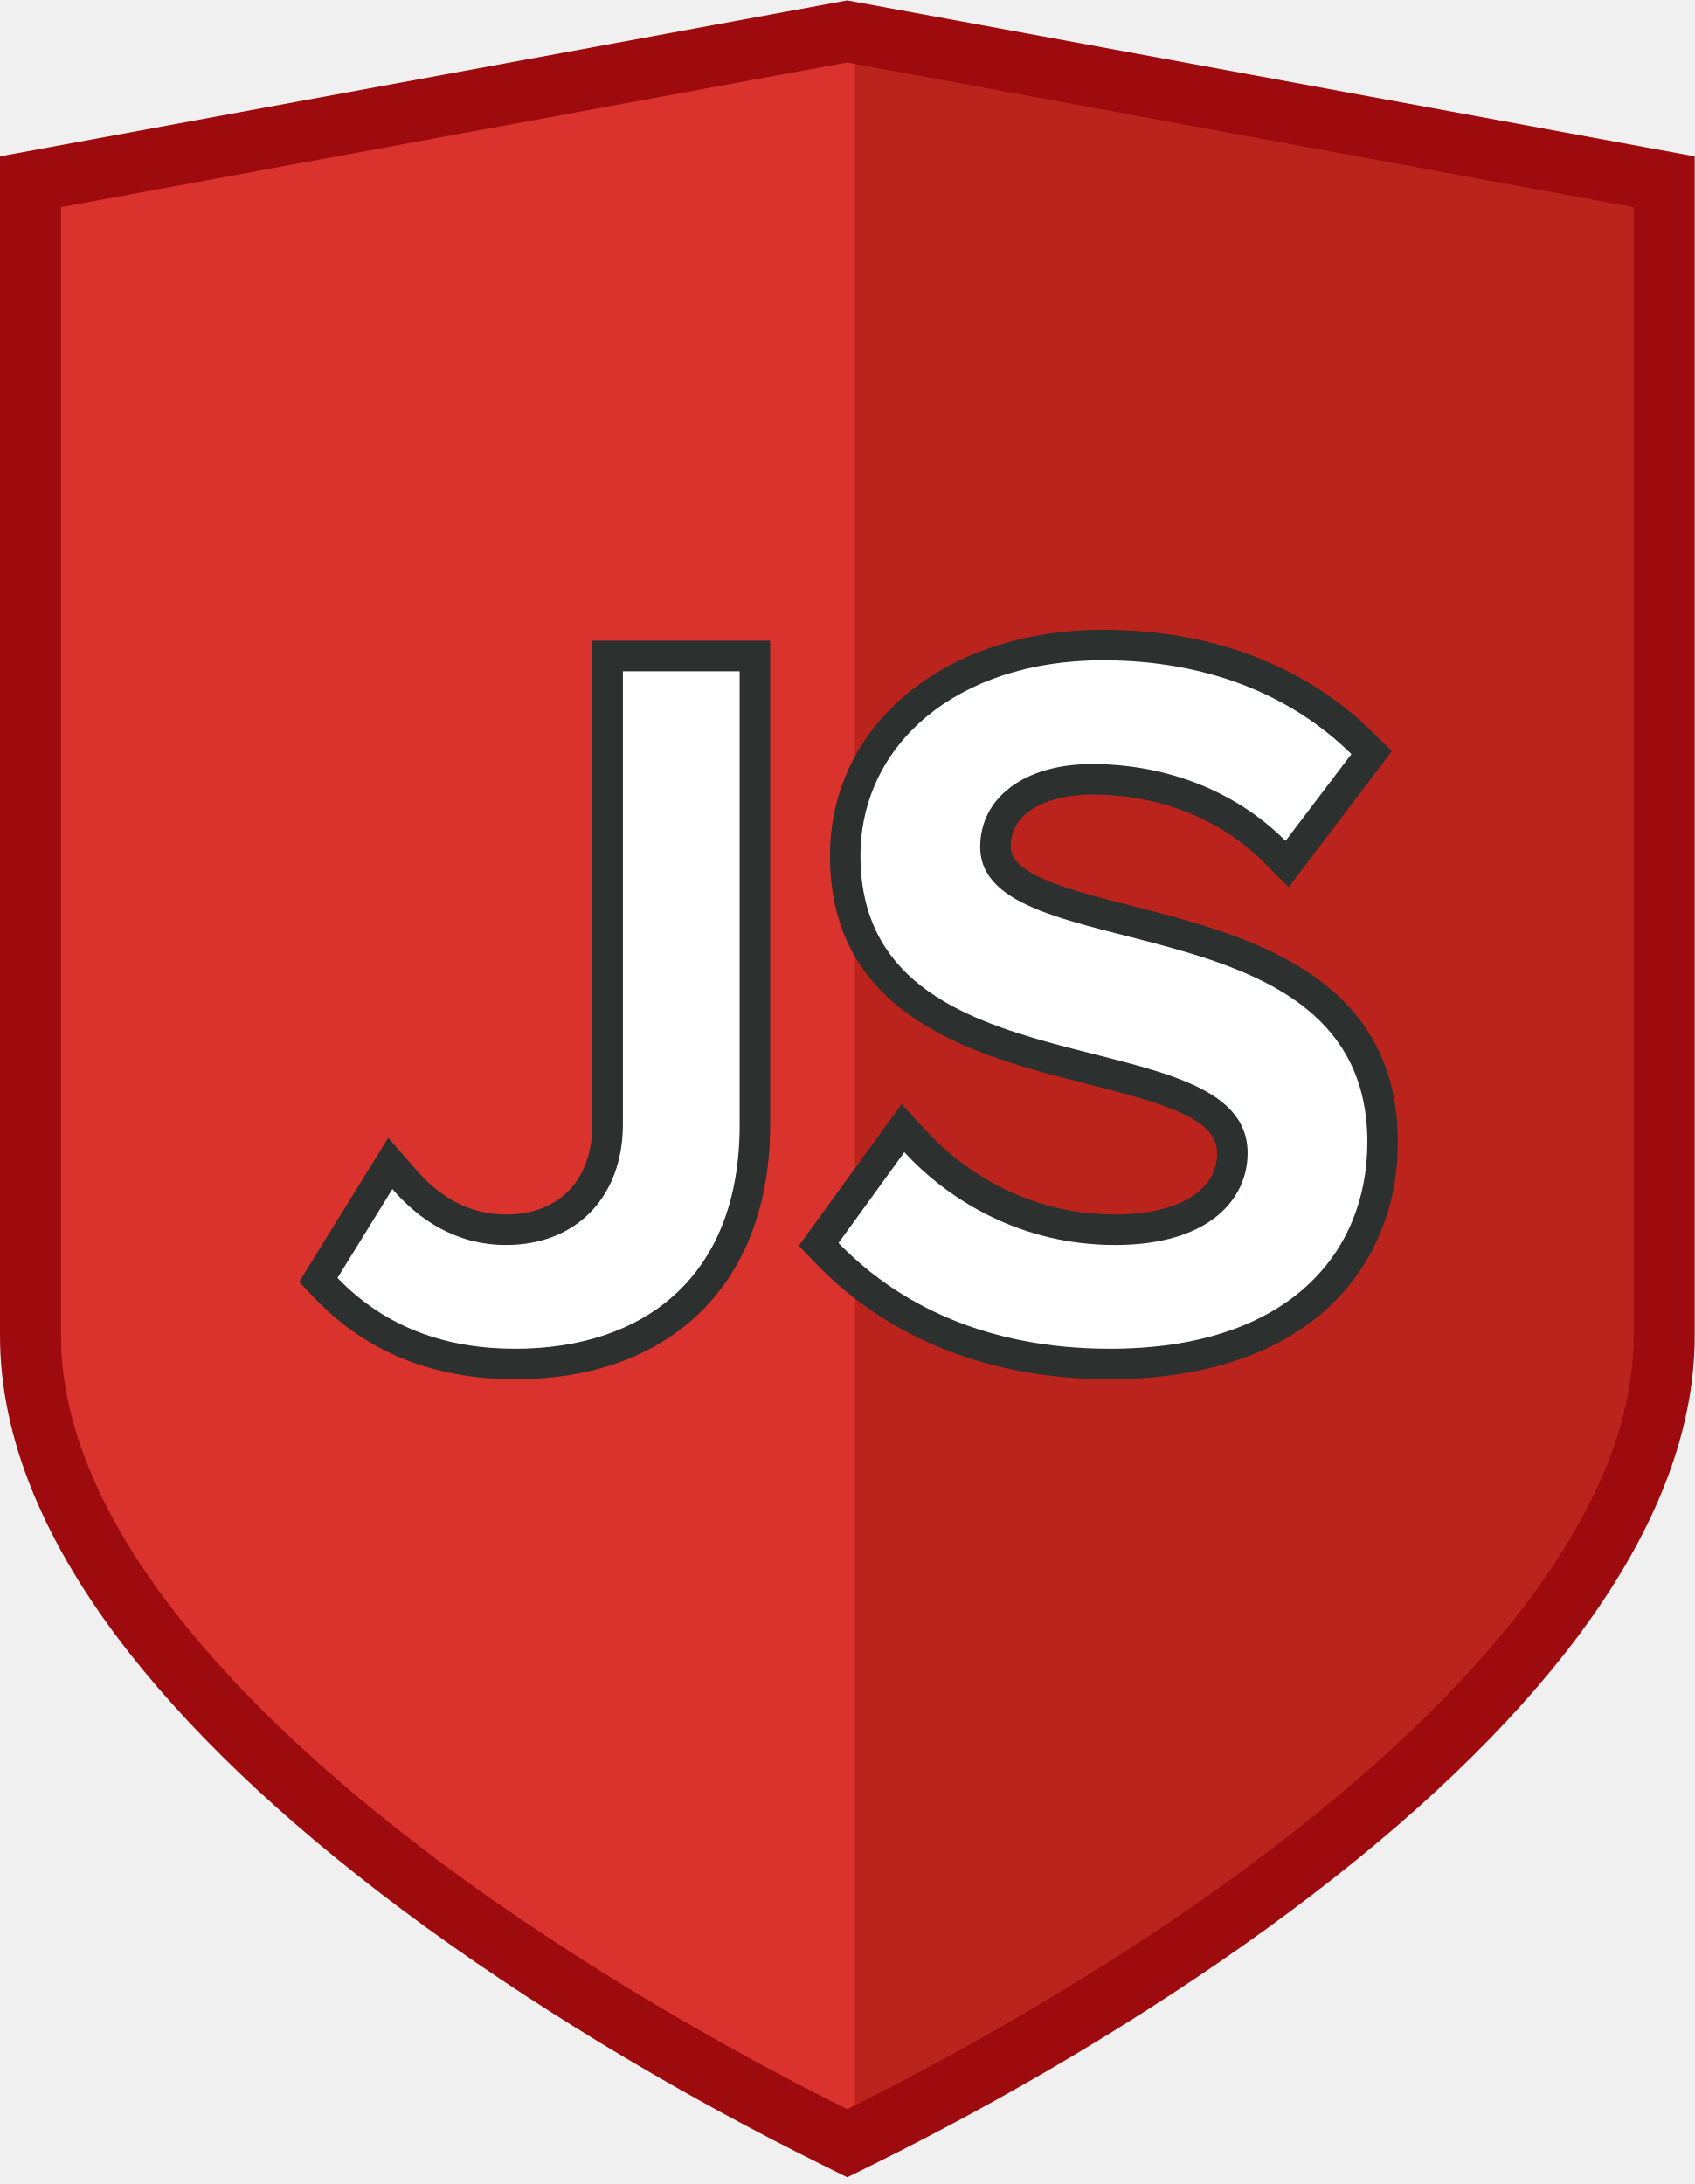
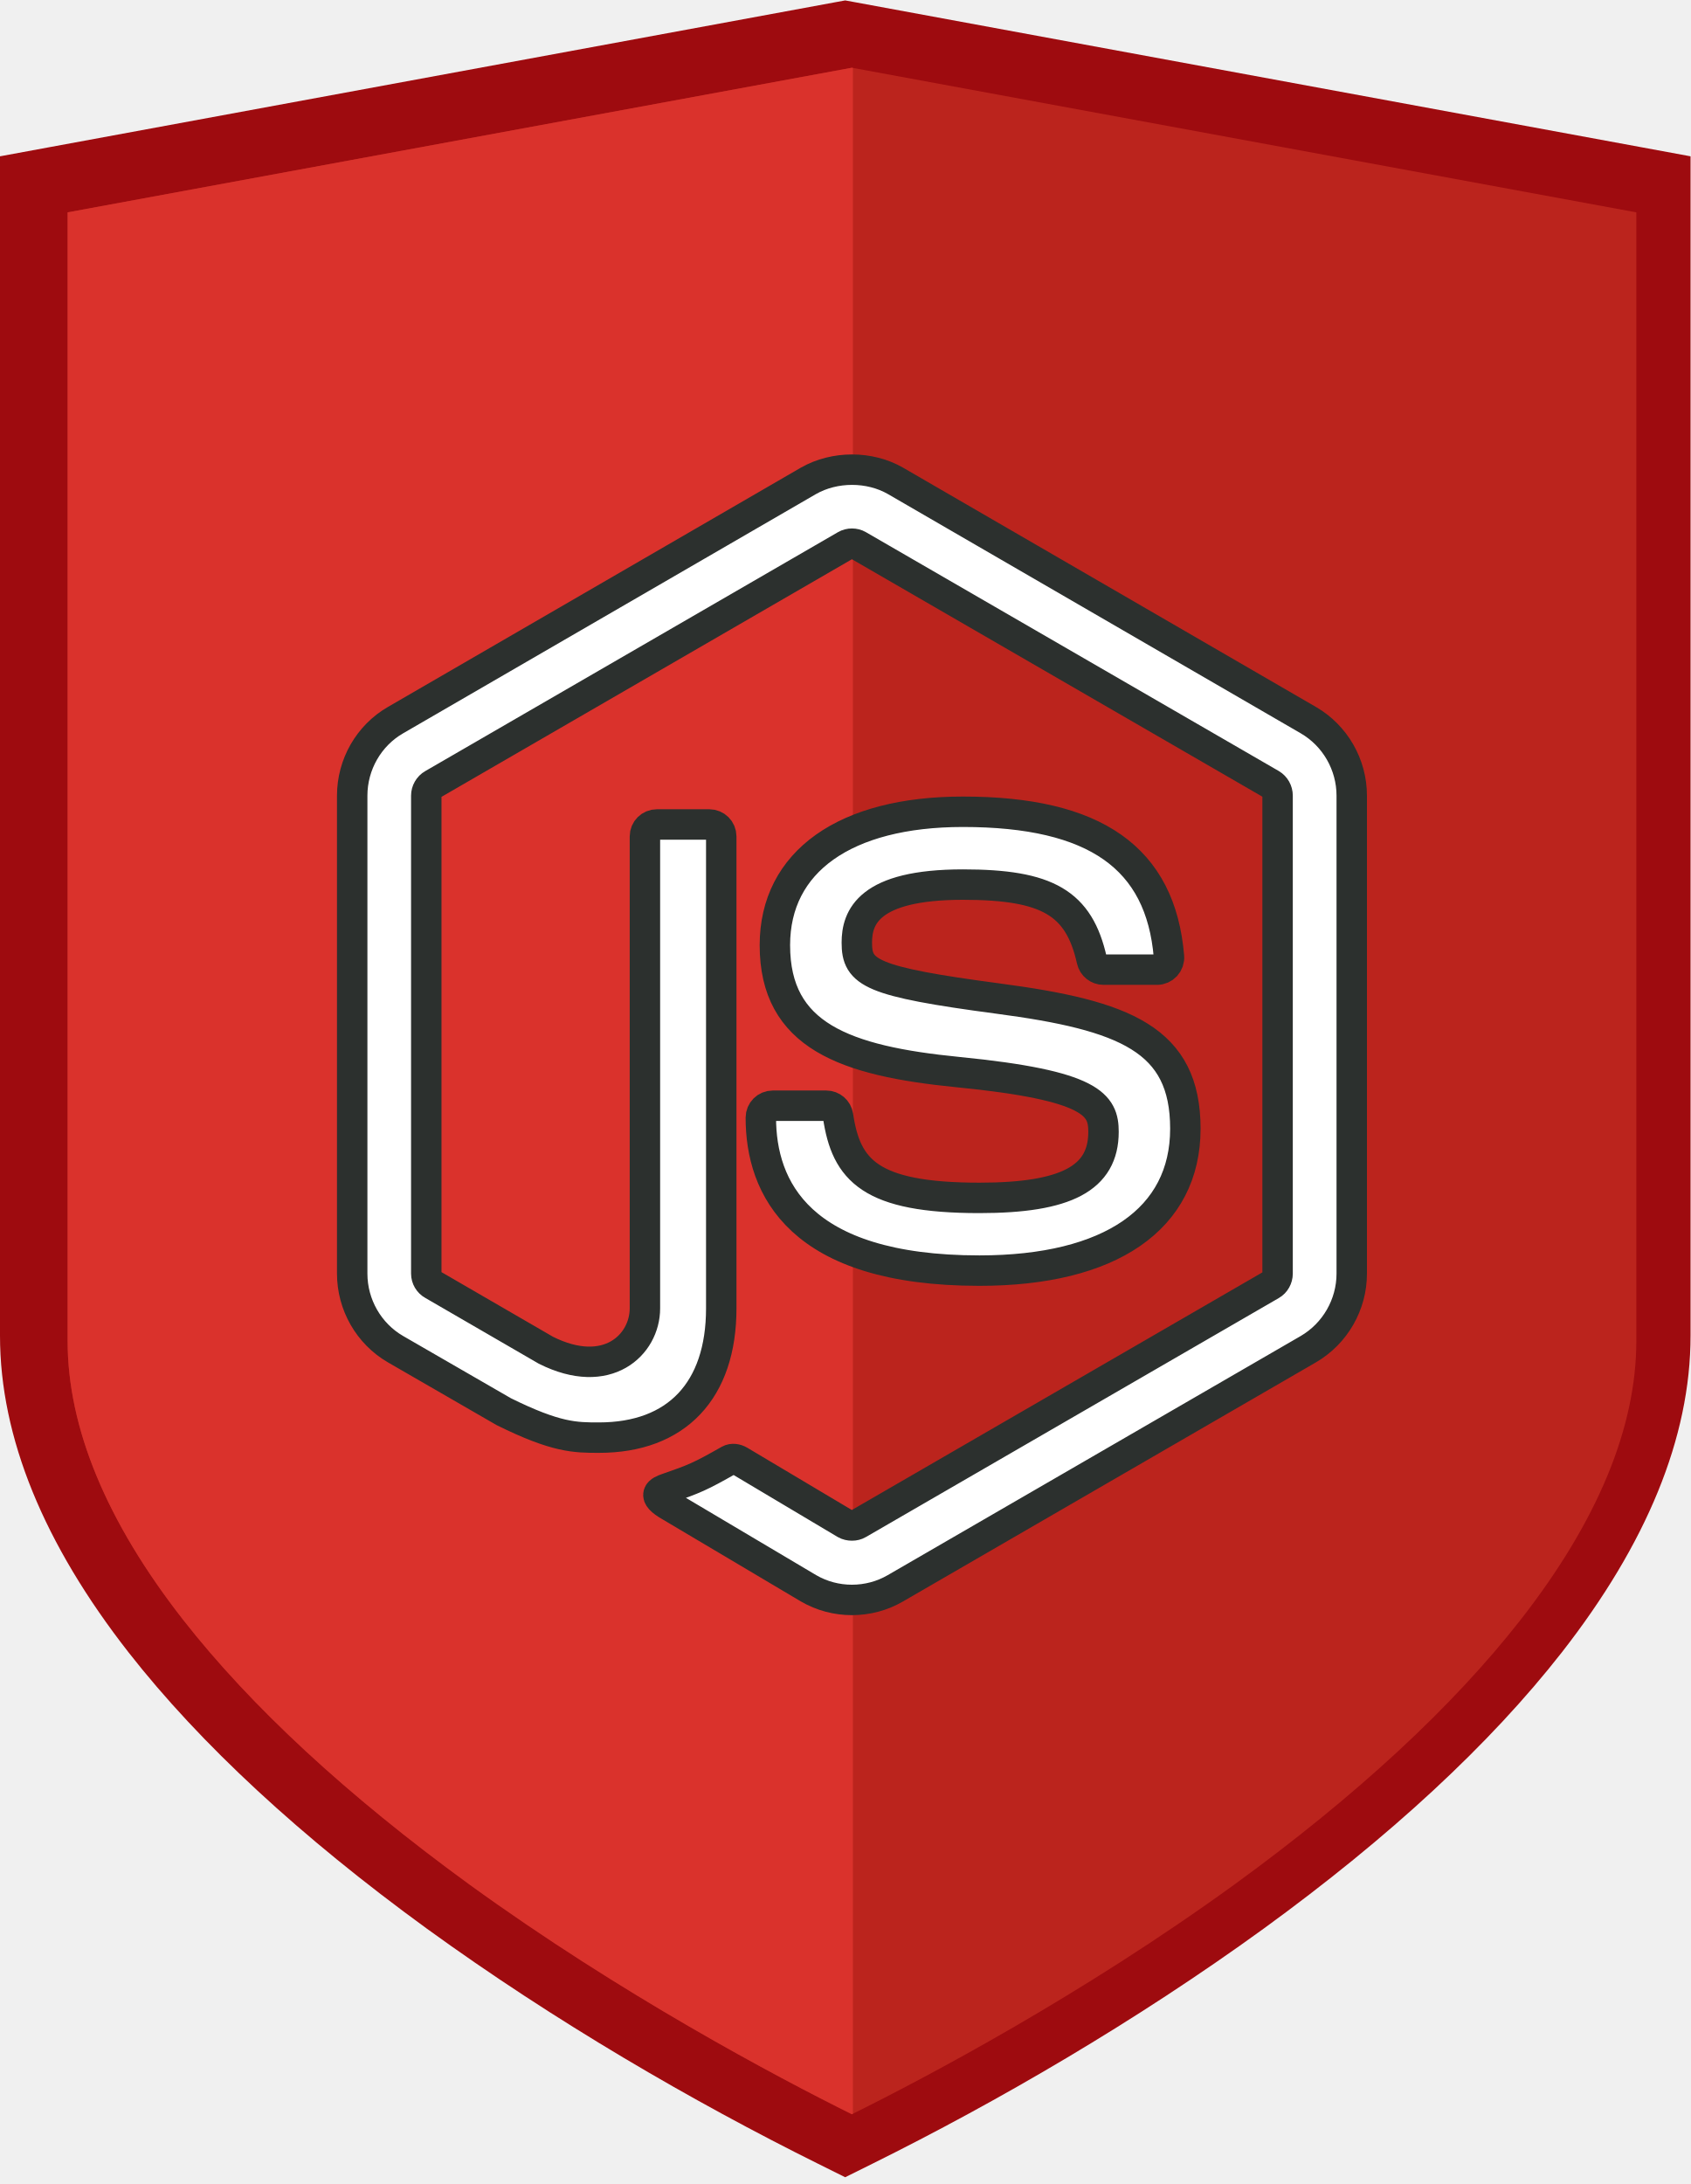
- <svg xmlns="http://www.w3.org/2000/svg" xmlns:xlink="http://www.w3.org/1999/xlink" width="90px" height="116px" viewBox="0 0 90 116" version="1.1">
+ <svg xmlns="http://www.w3.org/2000/svg" xmlns:xlink="http://www.w3.org/1999/xlink" width="72px" height="93px" viewBox="0 0 72 93" version="1.1">
  <defs>
-     <path id="path-1" d="M0,7.76 L0,67.699 C0,72.312 2.066,77.294 6.15,82.514 C9.771,87.13 14.898,91.858 21.386,96.567 C29.487,102.426 37.744,106.789 41.753,108.776 C45.768,106.789 54.026,102.427 62.124,96.567 C68.616,91.859 73.734,87.132 77.353,82.514 C81.441,77.288 83.514,72.313 83.514,67.699 L83.514,7.76 L41.753,0.077 L0,7.76 L0,7.76 Z" />
+     <path id="path-1" d="M2.88,9.043 L2.88,57.098 C2.88,60.796 4.532,64.791 7.8,68.975 C10.697,72.677 14.799,76.467 19.989,80.243 C26.469,84.939 33.075,88.437 36.282,90.03 C39.495,88.437 46.101,84.94 52.579,80.243 C57.773,76.468 61.867,72.678 64.762,68.975 C68.033,64.786 69.691,60.797 69.691,57.098 L69.691,9.043 L36.282,2.884 L2.88,9.043 L2.88,9.043 Z" />
  </defs>
-   <g id="Welcome" stroke="none" stroke-width="1" fill="none" fill-rule="evenodd">
-     <g id="Artboard-13" transform="translate(-756, -484)">
-       <g id="js-on" transform="translate(756, 484)">
-         <g id="Group-+-C#-Copy-2">
-           <g id="Group">
-             <path d="M0,11.004 L0,11.004 L0,8.302 L2.657,7.813 L44.409,0.13 L44.996,0.022 L45.583,0.13 L87.343,7.813 L90,8.302 L90,11.004 L90,70.944 C90,76.362 87.653,82.003 83.148,87.761 C79.322,92.644 73.982,97.572 67.268,102.441 C60.446,107.377 53.081,111.64 46.434,114.929 L44.995,115.641 L43.556,114.928 C36.895,111.627 29.548,107.373 22.725,102.439 C16.007,97.562 10.664,92.635 6.84,87.759 C2.344,82.015 0,76.365 0,70.944 L0,11.004 Z" id="Shape" fill="#9E0B0F" />
-             <g id="Path-+-Rectangle-216" transform="translate(3.243243, 3.244755)">
-               <mask id="mask-2" fill="white">
-                 <use xlink:href="#path-1" />
-               </mask>
-               <use id="Mask" fill="#BB241D" xlink:href="#path-1" />
-               <rect id="Rectangle-216" fill="#DA322C" mask="url(#mask-2)" x="-42.973" y="-26.769" width="85.135" height="147.636" />
-             </g>
-           </g>
-         </g>
-         <g id="Imported-Layers" transform="translate(15, 33)">
-           <path d="M12.357,39.445 C8.265,39.445 4.895,38.096 2.339,35.434 L1.905,34.981 L5.729,28.794 L6.451,29.627 C7.997,31.41 9.823,32.315 11.88,32.315 C15.154,32.315 17.27,30.115 17.27,26.712 L17.27,1.844 L25.09,1.844 L25.09,26.766 C25.09,34.705 20.33,39.445 12.357,39.445" id="Fill-1" fill="#FFFFFF" />
-           <path d="M24.28,2.653 L24.28,26.766 C24.28,34.82 19.193,38.636 12.357,38.636 C8.7,38.636 5.468,37.523 2.924,34.873 L5.838,30.157 C7.216,31.747 9.177,33.125 11.88,33.125 C15.643,33.125 18.08,30.528 18.08,26.712 L18.08,2.653 L24.28,2.653 M25.9,1.033 L16.46,1.033 L16.46,26.712 C16.46,29.668 14.705,31.505 11.88,31.505 C10.043,31.505 8.467,30.717 7.063,29.096 L5.619,27.431 L0.886,35.089 L1.755,35.995 C4.469,38.822 8.036,40.256 12.357,40.256 C20.711,40.256 25.9,35.087 25.9,26.766 L25.9,1.033" id="Fill-2" fill="#2C302E" />
-           <path d="M43.944,39.445 C37.845,39.445 32.66,37.418 28.948,33.582 L28.475,33.094 L32.954,26.918 L33.624,27.648 C34.913,29.052 38.523,32.315 44.209,32.315 C48.809,32.315 50.447,30.215 50.447,28.249 C50.447,25.858 47.599,24.965 42.908,23.777 C37.106,22.309 29.886,20.481 29.886,12.457 C29.886,5.864 35.514,1.261 43.573,1.261 C49.11,1.261 53.869,3.063 57.336,6.475 L57.844,6.974 L53.355,12.892 L52.698,12.235 C50.22,9.757 46.772,8.392 42.99,8.392 C39.877,8.392 37.865,9.801 37.865,11.98 C37.865,14.102 41.146,14.939 44.945,15.909 C50.951,17.442 58.426,19.351 58.426,27.666 C58.426,33.36 54.622,39.445 43.944,39.445" id="Fill-3" fill="#FFFFFF" />
-           <path d="M43.573,2.07 C49.031,2.07 53.536,3.872 56.769,7.052 L53.271,11.662 C50.462,8.854 46.7,7.582 42.99,7.582 C39.387,7.582 37.055,9.384 37.055,11.98 C37.055,18.604 57.616,14.523 57.616,27.666 C57.616,33.549 53.43,38.636 43.944,38.636 C37.426,38.636 32.71,36.305 29.53,33.019 L33.027,28.196 C35.412,30.793 39.281,33.125 44.209,33.125 C49.296,33.125 51.257,30.634 51.257,28.249 C51.257,20.83 30.696,25.44 30.696,12.457 C30.696,6.574 35.783,2.07 43.573,2.07 M43.573,0.45 C35.173,0.45 29.076,5.5 29.076,12.457 C29.076,21.112 36.955,23.106 42.709,24.563 C47.02,25.654 49.637,26.446 49.637,28.249 C49.637,30.257 47.557,31.505 44.209,31.505 C38.845,31.505 35.437,28.425 34.221,27.1 L32.88,25.641 L27.42,33.168 L28.366,34.145 C32.234,38.143 37.621,40.256 43.944,40.256 C48.764,40.256 52.732,38.978 55.42,36.562 C57.881,34.349 59.236,31.19 59.236,27.666 C59.236,18.722 51.092,16.642 45.145,15.124 C41.818,14.275 38.675,13.472 38.675,11.98 C38.675,9.93 40.999,9.202 42.99,9.202 C46.556,9.202 49.8,10.482 52.126,12.808 L53.439,14.121 L58.92,6.896 L57.905,5.897 C54.282,2.334 49.327,0.45 43.573,0.45" id="Fill-4" fill="#2C302E" />
-         </g>
+   <g id="Page-1" stroke="none" stroke-width="1" fill="none" fill-rule="evenodd">
+     <g id="PHP-Copy-6" transform="translate(-35, 0)">
+       <g id="Path-+-Rectangle-217-Copy" transform="translate(35, 0)">
+         <path d="M0,8.822 L0,8.822 L0,6.656 L2.125,6.264 L35.527,0.104 L35.997,0.018 L36.466,0.104 L69.875,6.264 L72,6.656 L72,8.822 L72,56.877 C72,61.221 70.123,65.743 66.519,70.36 C63.457,74.275 59.186,78.226 53.814,82.13 C48.357,86.087 42.465,89.504 37.147,92.141 L35.996,92.712 L34.845,92.14 C29.516,89.494 23.638,86.084 18.18,82.127 C12.805,78.218 8.531,74.267 5.472,70.358 C1.876,65.753 0,61.224 0,56.877 L0,8.822 Z" id="Shape" fill="#9E0B0F" />
+         <mask id="mask-2" fill="white">
+           <use xlink:href="#path-1" />
+         </mask>
+         <use id="Mask" fill="#BB241D" xlink:href="#path-1" />
+         <rect id="Rectangle-217" fill="#DA322C" mask="url(#mask-2)" x="-26.595" y="-18.86" width="62.919" height="124.217" />
+         <path d="M50.484,48.062 C50.484,44.253 47.917,43.238 42.51,42.522 C37.048,41.797 36.492,41.423 36.492,40.141 C36.492,39.082 36.963,37.668 41.009,37.668 C44.623,37.668 45.955,38.449 46.502,40.892 C46.551,41.122 46.76,41.29 46.996,41.29 L49.279,41.29 C49.421,41.29 49.556,41.229 49.652,41.127 C49.748,41.019 49.799,40.88 49.786,40.735 C49.433,36.527 46.644,34.567 41.009,34.567 C35.993,34.567 33.002,36.689 33.002,40.248 C33.002,44.108 35.978,45.174 40.792,45.652 C46.551,46.217 46.998,47.061 46.998,48.197 C46.998,50.168 45.42,51.009 41.714,51.009 C37.059,51.009 36.035,49.837 35.692,47.516 C35.653,47.267 35.441,47.084 35.187,47.084 L32.912,47.084 C32.63,47.084 32.404,47.31 32.404,47.592 C32.404,50.563 34.017,54.106 41.714,54.106 C47.288,54.106 50.484,51.905 50.484,48.062 L50.484,48.062 Z M36.281,68.129 C35.638,68.129 34.998,67.961 34.436,67.634 L28.562,64.149 C27.686,63.657 28.114,63.484 28.403,63.382 C29.574,62.976 29.81,62.882 31.059,62.171 C31.189,62.098 31.361,62.126 31.495,62.205 L36.007,64.891 C36.171,64.982 36.402,64.982 36.552,64.891 L54.143,54.711 C54.307,54.618 54.412,54.428 54.412,54.234 L54.412,33.88 C54.412,33.68 54.307,33.494 54.139,33.393 L36.555,23.222 C36.393,23.127 36.177,23.127 36.013,23.222 L18.434,33.397 C18.263,33.494 18.155,33.686 18.155,33.88 L18.155,54.234 C18.155,54.428 18.263,54.613 18.433,54.705 L23.251,57.497 C25.866,58.807 27.467,57.264 27.467,55.713 L27.467,35.617 C27.467,35.332 27.695,35.108 27.978,35.108 L30.209,35.108 C30.488,35.108 30.718,35.332 30.718,35.617 L30.718,55.713 C30.718,59.212 28.818,61.218 25.51,61.218 C24.493,61.218 23.693,61.218 21.458,60.114 L16.845,57.451 C15.705,56.791 15,55.556 15,54.234 L15,33.88 C15,32.557 15.705,31.322 16.845,30.665 L34.436,20.473 C35.549,19.842 37.029,19.842 38.133,20.473 L55.722,30.665 C56.862,31.326 57.57,32.557 57.57,33.88 L57.57,54.234 C57.57,55.556 56.862,56.786 55.722,57.451 L38.133,67.634 C37.571,67.961 36.932,68.129 36.281,68.129 L36.281,68.129 Z" id="Fill-1" stroke="#2C302E" stroke-width="1.296" fill="#FFFFFF" mask="url(#mask-2)" />
      </g>
    </g>
  </g>
</svg>
